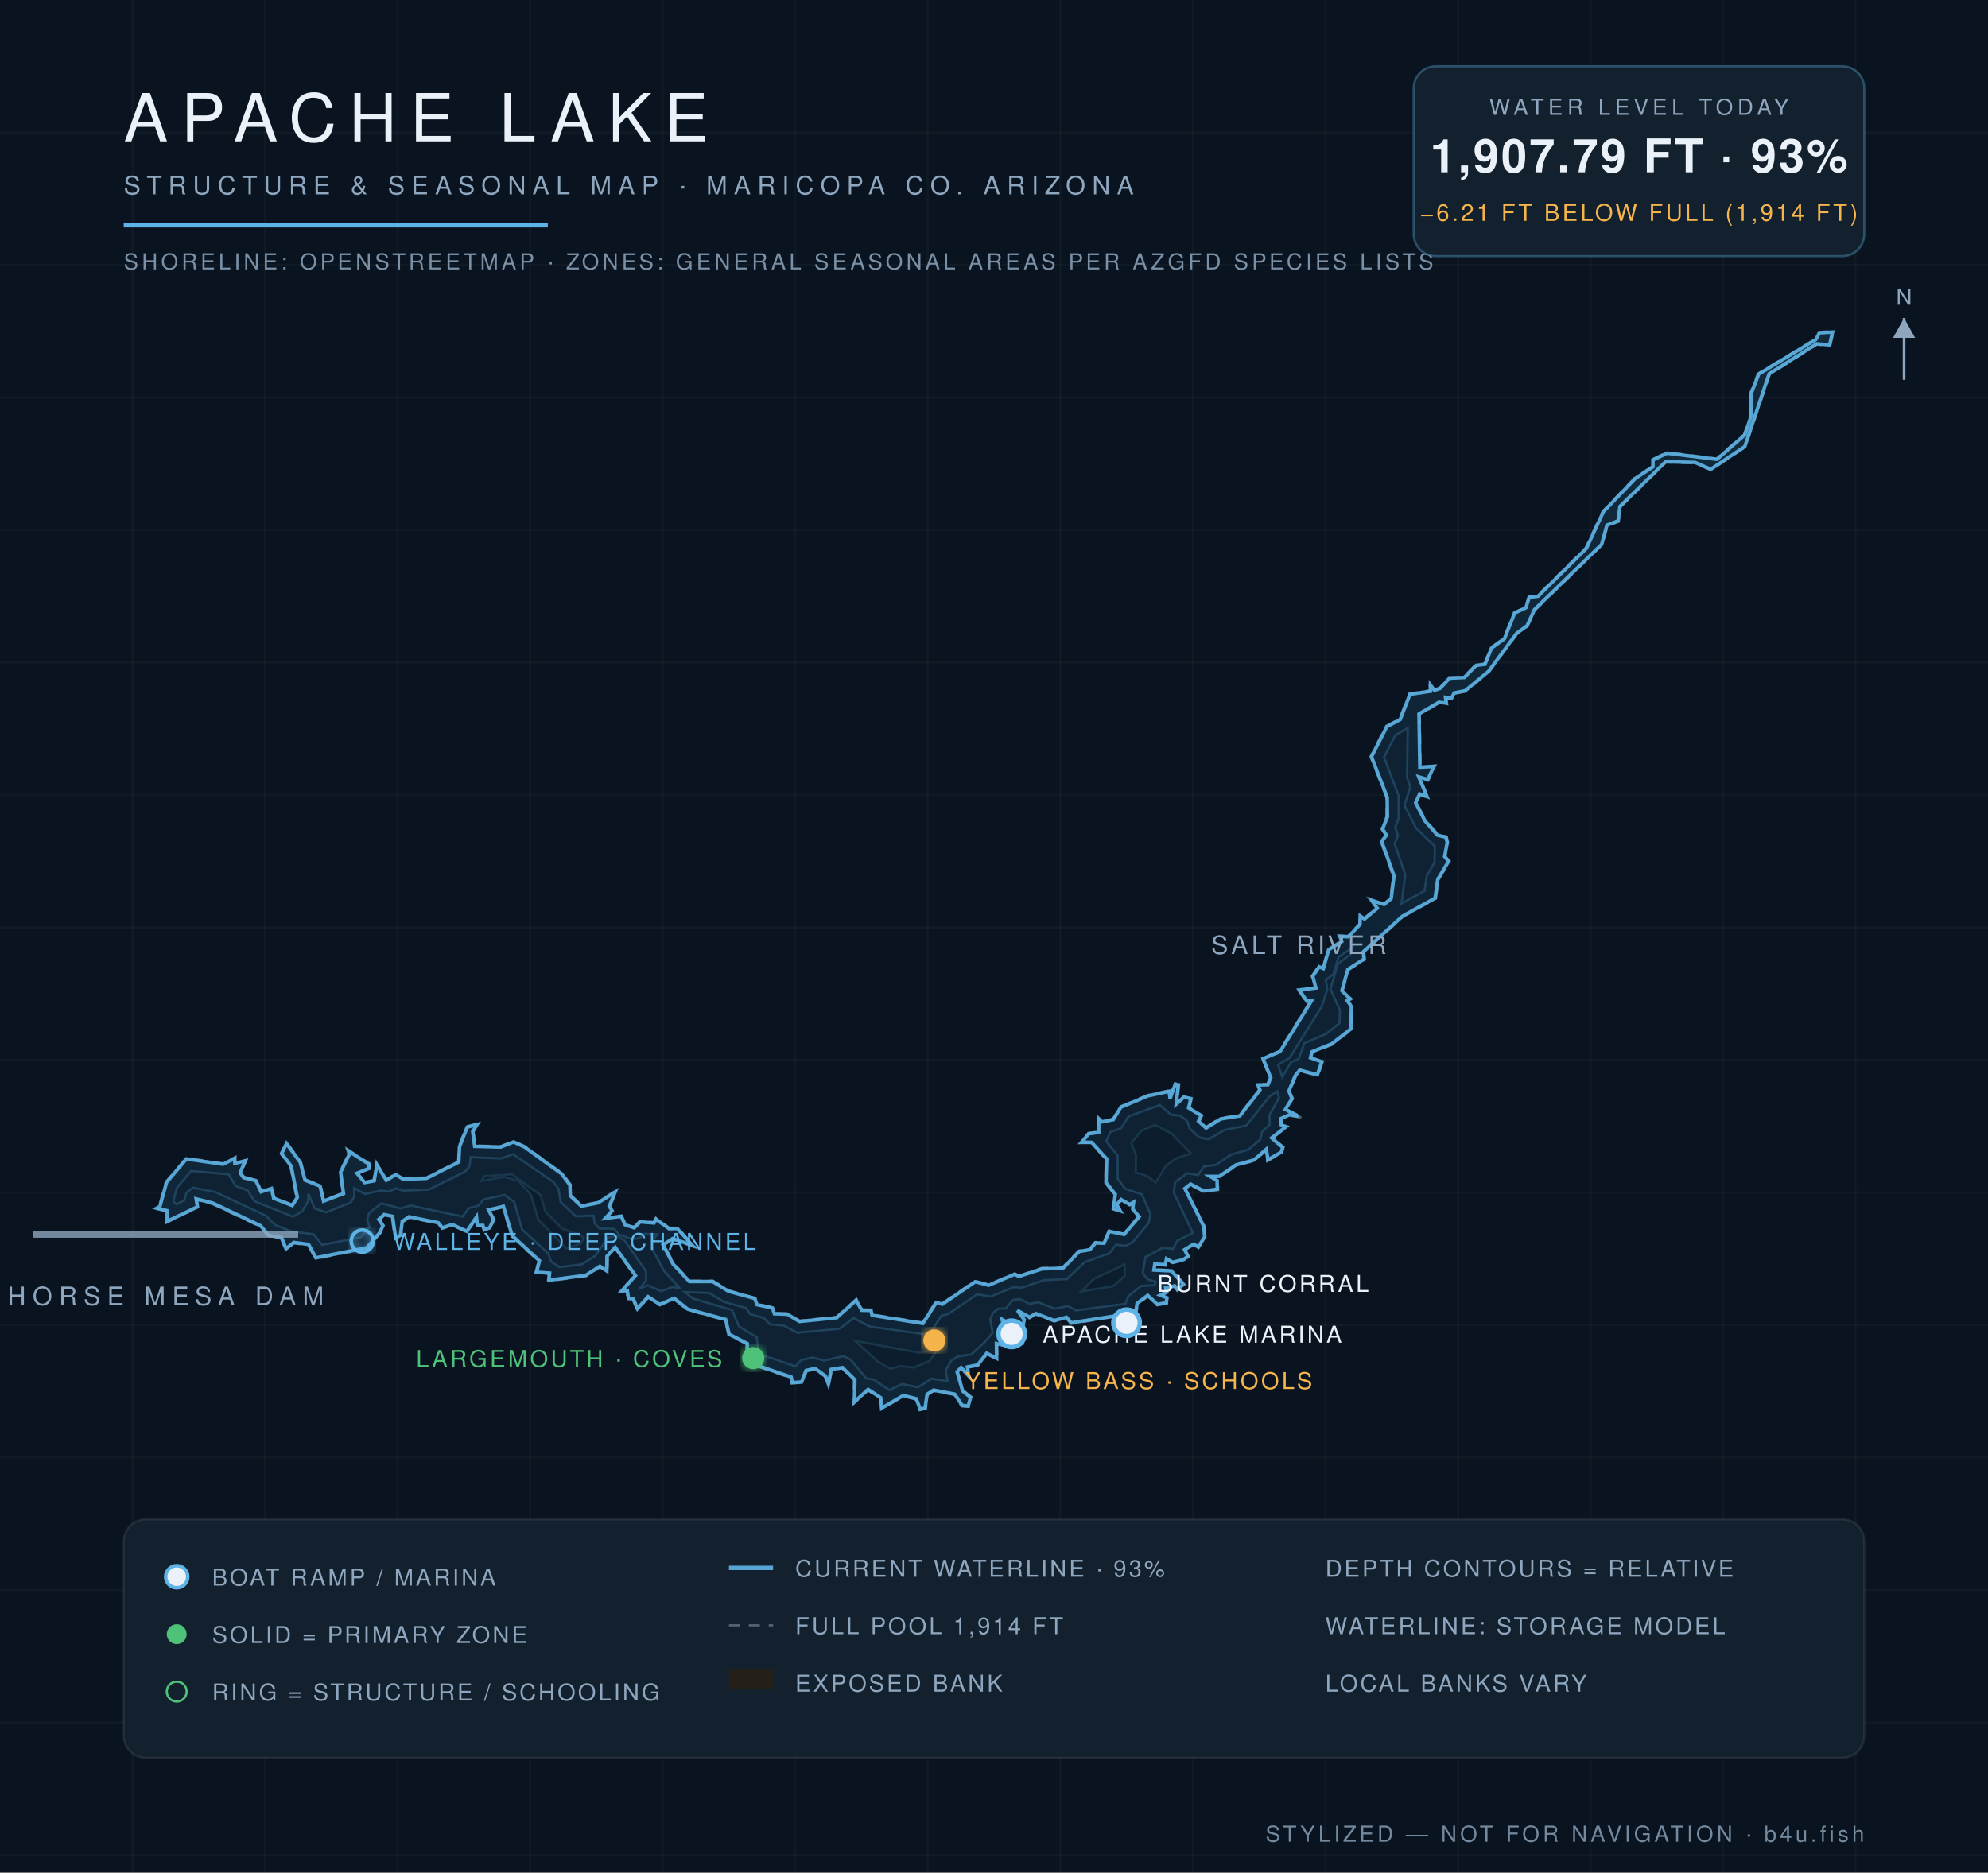
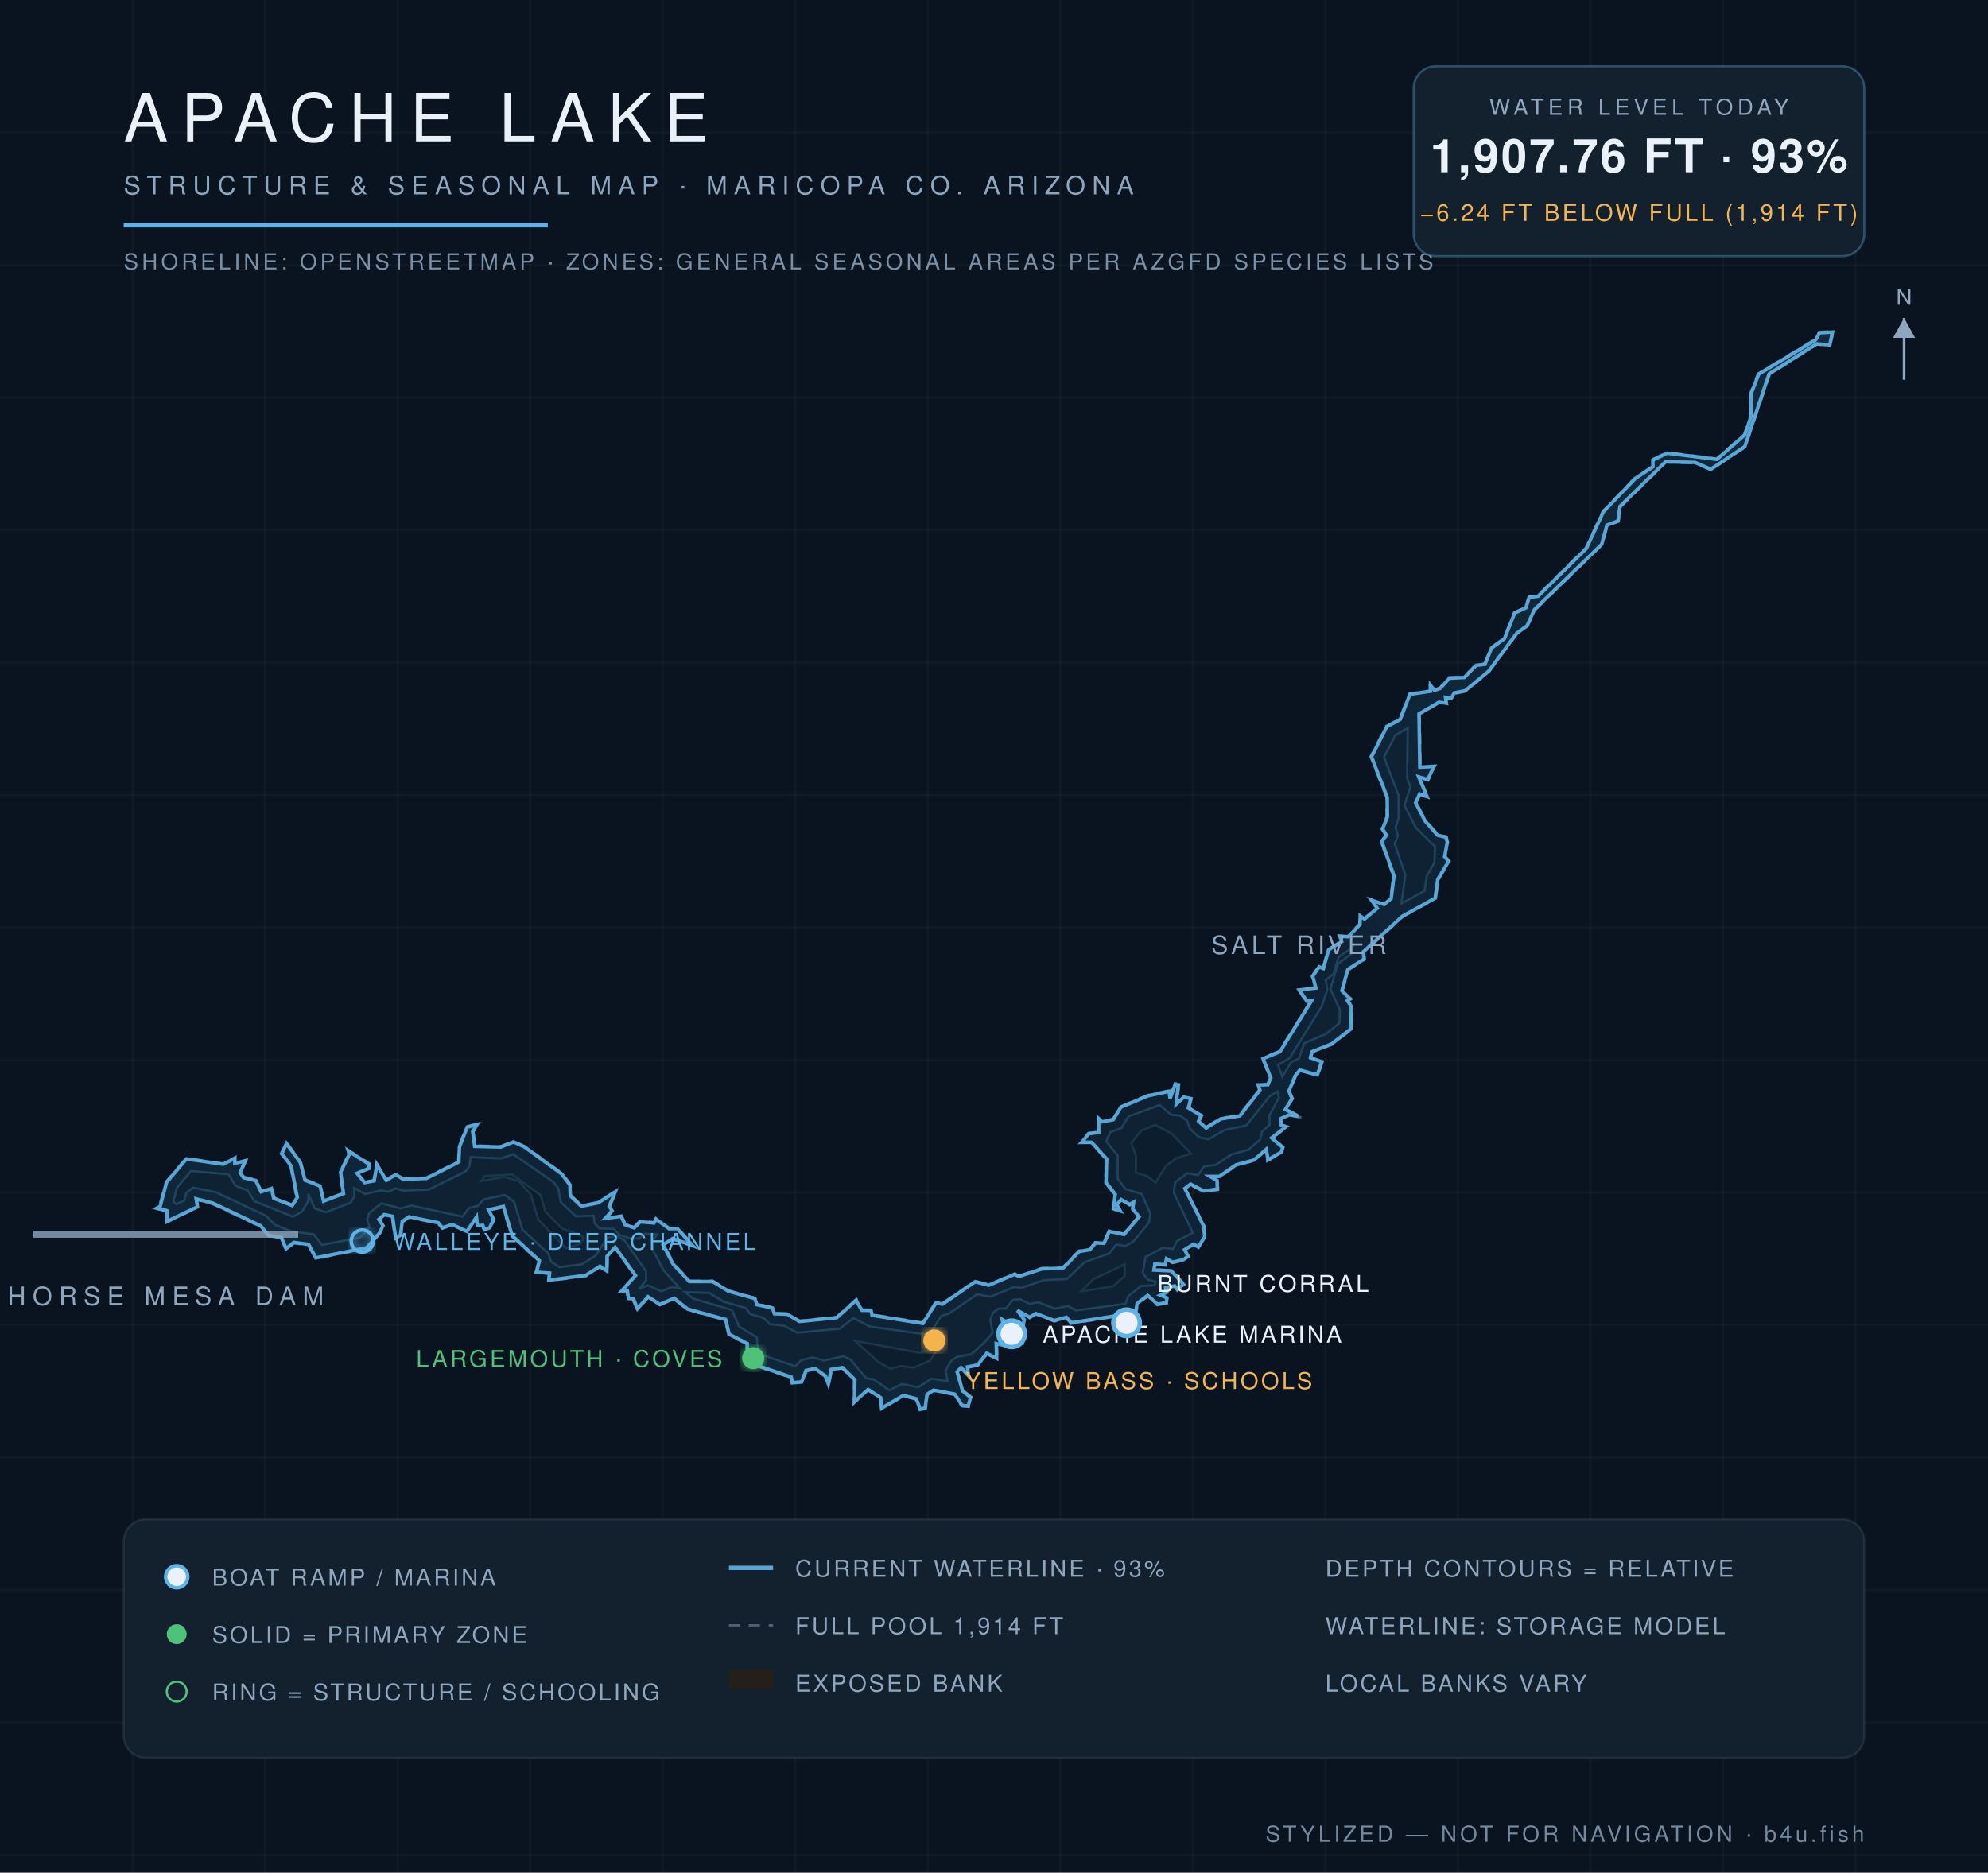
<svg xmlns="http://www.w3.org/2000/svg" viewBox="0 0 900 848" font-family="Helvetica,Arial,sans-serif">
  <defs>
    <radialGradient id="wg" cx="45%" cy="60%" r="80%">
      <stop offset="0%" stop-color="#0c1f31" />
      <stop offset="55%" stop-color="#102639" />
      <stop offset="100%" stop-color="#13293c" />
    </radialGradient>
    <filter id="glow">
      <feGaussianBlur stdDeviation="2.2" result="b" />
      <feMerge>
        <feMergeNode in="b" />
        <feMergeNode in="SourceGraphic" />
      </feMerge>
    </filter>
  </defs>
  <rect width="900" height="848" fill="#0a1420" />
  <g stroke="#ffffff" stroke-opacity="0.025">
    <line x1="60" y1="0" x2="60" y2="848" />
    <line x1="120" y1="0" x2="120" y2="848" />
    <line x1="180" y1="0" x2="180" y2="848" />
    <line x1="240" y1="0" x2="240" y2="848" />
    <line x1="300" y1="0" x2="300" y2="848" />
    <line x1="360" y1="0" x2="360" y2="848" />
    <line x1="420" y1="0" x2="420" y2="848" />
    <line x1="480" y1="0" x2="480" y2="848" />
    <line x1="540" y1="0" x2="540" y2="848" />
    <line x1="600" y1="0" x2="600" y2="848" />
    <line x1="660" y1="0" x2="660" y2="848" />
    <line x1="720" y1="0" x2="720" y2="848" />
    <line x1="780" y1="0" x2="780" y2="848" />
    <line x1="840" y1="0" x2="840" y2="848" />
    <line x1="0" y1="60" x2="900" y2="60" />
    <line x1="0" y1="120" x2="900" y2="120" />
    <line x1="0" y1="180" x2="900" y2="180" />
    <line x1="0" y1="240" x2="900" y2="240" />
    <line x1="0" y1="300" x2="900" y2="300" />
    <line x1="0" y1="360" x2="900" y2="360" />
    <line x1="0" y1="420" x2="900" y2="420" />
    <line x1="0" y1="480" x2="900" y2="480" />
    <line x1="0" y1="540" x2="900" y2="540" />
    <line x1="0" y1="600" x2="900" y2="600" />
    <line x1="0" y1="660" x2="900" y2="660" />
    <line x1="0" y1="720" x2="900" y2="720" />
    <line x1="0" y1="780" x2="900" y2="780" />
    <line x1="0" y1="840" x2="900" y2="840" />
  </g>
  <path d="M 461.3,577.8 L 471.6,574.2 L 481.0,574.0 L 488.4,566.4 L 493.3,565.6 L 495.8,562.5 L 499.6,562.7 L 502.0,557.3 L 508.8,558.7 L 515.4,550.8 L 512.4,547.6 L 513.1,544.7 L 511.4,545.8 L 507.5,543.5 L 505.8,545.6 L 507.9,548.9 L 503.8,547.5 L 504.6,540.9 L 500.4,535.6 L 500.7,525.0 L 494.0,517.5 L 489.0,517.6 L 492.7,513.1 L 497.1,512.6 L 497.1,505.9 L 499.0,507.7 L 503.9,506.7 L 507.2,501.1 L 519.7,495.9 L 529.7,493.7 L 529.5,497.2 L 531.9,490.5 L 533.8,491.0 L 532.8,499.9 L 535.9,496.4 L 539.5,497.3 L 538.4,501.6 L 544.2,505.1 L 543.0,507.6 L 546.0,510.4 L 552.4,506.4 L 561.1,505.0 L 570.1,493.4 L 569.0,491.0 L 573.7,491.0 L 575.0,488.2 L 571.4,479.2 L 579.2,476.0 L 593.5,453.0 L 591.6,453.9 L 587.6,448.0 L 595.5,447.2 L 593.9,442.0 L 597.1,437.4 L 598.8,438.4 L 601.3,429.9 L 607.1,426.2 L 606.1,423.6 L 610.2,423.9 L 615.5,418.4 L 615.5,414.0 L 617.5,415.9 L 623.3,411.1 L 620.1,407.1 L 626.6,409.3 L 629.5,406.8 L 630.7,396.7 L 625.1,380.9 L 627.4,378.2 L 625.5,375.4 L 627.7,369.9 L 627.7,361.0 L 620.5,342.6 L 627.5,328.8 L 633.6,325.6 L 638.1,314.1 L 647.5,312.7 L 647.2,309.1 L 649.5,312.3 L 651.9,311.4 L 656.0,306.7 L 662.8,306.5 L 668.1,301.0 L 672.1,300.5 L 674.9,293.3 L 680.8,289.0 L 685.5,277.4 L 690.6,275.0 L 692.1,270.2 L 696.1,269.7 L 717.9,248.1 L 725.6,231.6 L 740.2,216.3 L 748.1,211.2 L 747.9,208.1 L 754.6,204.8 L 777.1,207.7 L 789.6,196.8 L 792.4,188.2 L 792.3,178.3 L 795.9,169.2 L 821.8,153.6 L 823.5,150.4 L 830.0,150.0 L 828.5,156.6 L 822.5,156.0 L 801.2,169.5 L 790.1,202.4 L 774.5,212.8 L 767.3,209.7 L 754.2,209.3 L 733.7,229.5 L 732.8,236.2 L 727.7,238.0 L 725.4,246.6 L 695.0,276.2 L 691.5,283.6 L 686.8,287.0 L 674.1,304.2 L 663.5,313.1 L 658.5,314.1 L 657.2,316.7 L 654.6,316.1 L 655.1,318.8 L 651.5,318.3 L 642.7,323.5 L 643.1,347.3 L 649.7,346.7 L 646.5,353.4 L 642.6,351.9 L 646.6,361.3 L 642.9,359.8 L 641.2,363.5 L 645.4,371.5 L 651.0,377.9 L 654.9,378.9 L 655.5,381.5 L 654.3,387.9 L 656.2,390.0 L 651.2,398.4 L 650.0,406.9 L 635.1,415.1 L 617.5,431.2 L 617.9,434.5 L 610.5,439.2 L 607.8,448.6 L 611.8,452.4 L 610.2,453.1 L 612.1,455.7 L 611.9,466.1 L 603.1,473.0 L 594.2,476.5 L 593.5,478.7 L 598.8,480.6 L 596.7,487.1 L 588.4,484.9 L 586.7,487.3 L 583.8,494.1 L 585.3,497.5 L 582.3,502.4 L 590.1,506.2 L 583.8,505.1 L 579.9,506.9 L 580.4,509.4 L 582.9,510.1 L 576.0,515.3 L 581.0,519.4 L 580.4,521.9 L 573.7,525.7 L 573.4,520.7 L 567.9,525.6 L 559.7,527.8 L 552.1,533.0 L 547.9,533.0 L 551.4,534.4 L 551.4,538.8 L 544.8,539.6 L 539.1,536.6 L 536.6,538.4 L 545.2,555.1 L 545.7,560.1 L 542.6,565.1 L 540.5,563.8 L 536.5,566.1 L 538.2,569.0 L 536.0,570.7 L 530.8,571.9 L 528.1,570.3 L 527.8,573.1 L 523.0,572.5 L 522.6,574.9 L 530.4,575.2 L 536.3,581.6 L 533.0,584.4 L 531.7,582.6 L 527.9,583.4 L 528.5,585.3 L 525.7,586.5 L 528.7,587.5 L 528.3,590.2 L 523.9,591.0 L 519.8,586.9 L 515.1,590.4 L 514.0,597.2 L 510.1,599.4 L 508.0,595.7 L 484.9,599.4 L 482.7,596.9 L 477.3,598.4 L 468.9,595.2 L 466.1,596.9 L 460.7,593.7 L 464.1,597.5 L 461.4,607.9 L 463.5,608.5 L 459.7,608.7 L 456.4,599.5 L 453.9,597.8 L 456.3,610.0 L 451.3,608.7 L 451.6,615.6 L 446.8,613.2 L 442.7,618.4 L 438.2,619.2 L 438.9,623.8 L 435.0,619.6 L 433.6,621.4 L 436.1,629.7 L 439.8,632.6 L 438.6,637.0 L 435.4,636.8 L 432.1,631.6 L 422.6,629.8 L 420.0,631.6 L 419.1,637.9 L 416.4,638.5 L 414.6,633.6 L 409.0,632.2 L 398.9,638.1 L 398.4,633.1 L 392.9,629.5 L 386.4,635.6 L 386.7,625.0 L 381.3,619.6 L 376.6,620.3 L 375.1,627.9 L 373.5,623.3 L 369.0,620.1 L 365.2,620.9 L 363.1,626.1 L 358.4,626.4 L 358.0,623.9 L 337.7,616.9 L 338.0,608.5 L 329.8,604.5 L 328.2,597.8 L 311.1,593.1 L 305.1,588.2 L 298.7,591.0 L 293.5,587.5 L 288.5,593.3 L 286.4,588.3 L 284.2,588.3 L 283.8,584.6 L 280.7,584.9 L 287.4,577.7 L 278.4,565.1 L 275.2,569.0 L 275.0,576.2 L 271.7,573.7 L 265.3,577.9 L 248.1,580.1 L 248.6,576.8 L 242.4,576.4 L 243.9,571.1 L 231.6,559.8 L 227.8,546.6 L 221.5,548.1 L 223.8,552.2 L 221.9,556.3 L 219.1,557.2 L 218.4,555.2 L 215.8,555.3 L 215.6,551.5 L 211.5,558.0 L 204.6,554.8 L 200.2,556.4 L 198.3,554.0 L 185.2,551.3 L 182.4,553.3 L 181.6,559.5 L 178.8,561.0 L 177.4,551.0 L 174.0,550.3 L 171.8,552.3 L 173.8,554.9 L 172.2,558.4 L 166.2,565.3 L 142.9,570.0 L 139.5,563.8 L 133.0,563.0 L 129.4,566.0 L 127.3,560.8 L 121.5,559.7 L 117.8,555.4 L 96.2,545.2 L 88.9,543.2 L 89.7,546.6 L 75.3,553.6 L 75.2,548.4 L 70.0,547.2 L 72.1,546.2 L 75.1,535.3 L 84.3,524.4 L 101.0,526.9 L 106.6,524.0 L 106.3,526.5 L 111.5,525.3 L 109.0,531.2 L 110.5,533.0 L 116.0,534.3 L 118.3,539.4 L 123.2,537.8 L 124.1,542.3 L 132.2,545.5 L 134.2,542.2 L 131.5,528.1 L 127.2,522.4 L 129.6,517.1 L 136.2,526.2 L 138.3,534.2 L 145.2,536.8 L 146.5,543.6 L 155.2,540.3 L 153.9,530.7 L 157.8,522.7 L 157.1,520.4 L 167.5,527.0 L 167.4,529.3 L 161.9,531.4 L 165.2,535.2 L 169.2,534.5 L 170.4,526.6 L 174.9,534.2 L 179.2,531.5 L 182.5,533.6 L 193.0,533.3 L 207.5,526.0 L 207.7,519.3 L 211.2,510.1 L 216.7,508.7 L 214.3,512.4 L 215.1,518.8 L 226.7,519.1 L 232.5,516.7 L 237.6,519.1 L 254.5,531.3 L 258.3,536.4 L 258.5,541.3 L 263.4,545.9 L 270.6,544.4 L 279.2,538.9 L 276.2,546.3 L 277.6,548.4 L 274.1,551.4 L 281.4,550.5 L 283.2,554.4 L 287.1,555.7 L 289.6,552.9 L 296.0,553.5 L 296.9,551.6 L 303.0,556.1 L 306.7,555.9 L 314.5,564.7 L 304.5,561.2 L 300.5,563.6 L 305.0,572.2 L 312.2,580.0 L 322.7,580.0 L 329.9,584.4 L 341.9,587.8 L 342.9,590.6 L 349.9,592.0 L 350.8,594.6 L 356.5,594.8 L 362.0,598.1 L 378.7,596.4 L 387.7,588.3 L 390.4,593.0 L 394.6,593.1 L 394.9,595.3 L 417.7,598.9 L 423.7,589.4 L 426.5,590.3 L 441.4,580.1 L 447.6,581.7 L 459.4,576.7 L 461.3,577.8 Z" fill="#241f19" fill-opacity="0.9" stroke="#8ea6be" stroke-opacity="0.5" stroke-width="1.2" stroke-dasharray="5 4" />
-   <path d="M 461.2,578.0 L 471.7,574.6 L 481.2,574.3 L 488.6,566.7 L 493.4,565.9 L 496.0,562.8 L 499.8,563.0 L 502.2,557.6 L 508.9,559.0 L 515.7,551.0 L 512.8,547.5 L 513.2,544.4 L 511.4,545.4 L 507.5,543.2 L 505.5,545.6 L 507.1,548.3 L 504.1,547.3 L 504.9,540.8 L 500.7,535.5 L 501.0,524.8 L 494.2,517.3 L 489.7,517.2 L 492.9,513.4 L 497.4,512.8 L 497.4,506.7 L 498.9,508.0 L 504.0,507.0 L 507.4,501.4 L 519.8,496.2 L 529.3,494.2 L 529.7,497.5 L 532.1,490.9 L 533.4,491.3 L 532.5,500.0 L 536.0,496.8 L 539.1,497.5 L 538.1,501.7 L 543.8,505.2 L 542.6,507.7 L 546.0,510.8 L 552.6,506.7 L 561.3,505.3 L 570.4,493.6 L 569.5,491.3 L 574.0,491.2 L 575.3,488.1 L 571.8,479.4 L 579.5,476.2 L 593.8,453.1 L 591.7,453.4 L 588.2,448.3 L 595.7,447.4 L 594.3,442.1 L 597.2,437.8 L 599.1,438.6 L 601.5,430.1 L 607.4,426.4 L 606.6,424.0 L 610.4,424.2 L 615.7,418.6 L 615.8,414.8 L 617.7,416.2 L 623.5,411.3 L 621.1,407.7 L 626.6,409.6 L 629.8,406.9 L 631.1,396.6 L 625.5,381.0 L 627.7,378.2 L 625.9,375.4 L 628.1,369.9 L 628.0,361.0 L 620.9,342.7 L 627.8,329.1 L 633.9,325.8 L 638.3,314.4 L 647.6,313.0 L 647.6,310.2 L 649.4,312.6 L 652.0,311.7 L 656.2,307.1 L 662.9,306.8 L 668.3,301.3 L 672.3,300.8 L 675.2,293.5 L 681.1,289.2 L 685.7,277.6 L 690.8,275.2 L 692.3,270.5 L 696.3,270.0 L 718.2,248.3 L 725.9,231.7 L 740.4,216.6 L 748.3,211.4 L 748.3,208.3 L 754.7,205.2 L 777.3,208.0 L 789.9,196.9 L 792.8,188.3 L 792.7,178.4 L 796.2,169.4 L 822.0,153.8 L 823.7,150.7 L 829.6,150.4 L 828.3,156.2 L 822.4,155.7 L 800.9,169.3 L 789.9,202.2 L 774.5,212.5 L 767.4,209.4 L 754.0,209.1 L 733.4,229.3 L 732.5,235.9 L 727.5,237.8 L 725.1,246.5 L 694.7,276.0 L 691.3,283.4 L 686.6,286.8 L 673.9,304.0 L 663.3,312.8 L 658.3,313.8 L 657.1,316.3 L 654.4,315.8 L 654.7,318.4 L 651.4,318.0 L 642.4,323.3 L 642.8,347.4 L 649.1,347.1 L 646.4,353.0 L 642.3,351.8 L 646.0,360.7 L 642.7,359.5 L 640.9,363.5 L 645.1,371.7 L 650.8,378.2 L 654.6,379.1 L 655.2,381.5 L 654.0,387.9 L 655.8,390.0 L 650.9,398.2 L 649.7,406.7 L 634.9,414.9 L 617.2,431.0 L 617.5,434.3 L 610.2,439.0 L 607.5,448.6 L 611.2,452.3 L 609.9,453.1 L 611.8,455.8 L 611.6,465.9 L 602.9,472.7 L 593.9,476.3 L 593.3,479.0 L 598.4,480.8 L 596.4,486.7 L 588.4,484.6 L 586.4,487.1 L 583.5,494.1 L 584.9,497.5 L 581.9,502.4 L 587.8,505.5 L 583.8,504.8 L 579.7,506.6 L 580.1,509.6 L 582.2,510.2 L 575.7,515.3 L 580.7,519.6 L 580.1,521.7 L 574.0,525.2 L 573.3,520.4 L 567.7,525.3 L 559.6,527.5 L 552.0,532.7 L 547.8,532.7 L 551.0,534.6 L 551.1,538.5 L 544.9,539.3 L 539.0,536.2 L 536.4,538.2 L 544.9,555.2 L 545.4,560.1 L 542.5,564.6 L 540.4,563.4 L 536.3,565.9 L 537.8,568.9 L 535.8,570.4 L 530.9,571.6 L 528.1,570.0 L 527.5,572.7 L 522.8,572.4 L 522.4,575.1 L 530.3,575.5 L 535.8,581.6 L 533.0,583.9 L 531.8,582.3 L 527.7,583.1 L 528.1,585.1 L 525.3,586.5 L 528.3,587.7 L 528.0,589.9 L 524.0,590.7 L 519.6,586.6 L 514.8,590.2 L 513.7,597.0 L 510.2,598.9 L 508.0,595.4 L 485.0,599.0 L 482.8,596.5 L 477.3,598.0 L 468.9,594.8 L 466.1,596.5 L 460.6,593.4 L 463.7,597.6 L 461.5,608.3 L 459.9,608.4 L 456.7,599.3 L 453.7,597.5 L 455.9,609.5 L 451.1,608.4 L 451.2,615.1 L 446.7,612.8 L 442.6,618.1 L 438.0,619.0 L 438.4,622.8 L 435.1,619.3 L 433.3,621.2 L 435.8,629.9 L 439.4,632.8 L 438.3,636.7 L 435.6,636.4 L 432.2,631.3 L 422.6,629.5 L 419.7,631.4 L 418.8,637.6 L 416.6,638.1 L 414.8,633.4 L 409.0,631.9 L 399.2,637.6 L 398.7,632.9 L 393.0,629.2 L 386.8,634.8 L 387.0,624.8 L 381.4,619.3 L 376.3,620.1 L 375.0,626.7 L 373.7,623.1 L 369.0,619.7 L 364.9,620.6 L 362.9,625.8 L 358.7,626.1 L 358.2,623.6 L 338.1,616.7 L 338.3,608.4 L 330.1,604.2 L 328.5,597.5 L 311.3,592.8 L 305.2,587.9 L 298.7,590.7 L 293.4,587.2 L 288.6,592.6 L 286.7,588.1 L 284.5,588.0 L 284.0,584.4 L 281.5,584.5 L 287.7,577.6 L 278.5,564.8 L 274.8,568.9 L 274.7,575.5 L 271.6,573.4 L 265.2,577.5 L 248.5,579.7 L 248.8,576.5 L 242.9,576.1 L 244.2,570.9 L 231.9,559.6 L 227.9,546.3 L 221.2,547.9 L 223.4,552.2 L 221.7,556.0 L 219.3,556.8 L 218.6,554.9 L 216.1,555.0 L 215.7,551.1 L 211.4,557.6 L 204.7,554.5 L 200.3,556.0 L 198.4,553.7 L 185.2,551.0 L 182.1,553.1 L 181.3,559.3 L 179.1,560.5 L 177.7,550.8 L 173.9,550.0 L 171.5,552.2 L 173.4,555.0 L 171.9,558.2 L 166.1,565.0 L 143.0,569.6 L 139.7,563.5 L 133.0,562.6 L 129.5,565.5 L 127.5,560.5 L 121.6,559.4 L 118.0,555.1 L 96.3,544.8 L 88.8,542.9 L 89.4,546.5 L 75.6,553.1 L 75.5,548.2 L 71.0,547.1 L 72.4,546.3 L 75.4,535.4 L 84.4,524.8 L 101.0,527.2 L 106.2,524.6 L 106.3,526.8 L 111.0,525.7 L 108.7,531.1 L 110.3,533.3 L 115.8,534.6 L 118.2,539.7 L 122.9,538.2 L 123.9,542.6 L 132.3,545.9 L 134.6,542.2 L 131.8,528.0 L 127.5,522.4 L 129.7,517.8 L 135.9,526.3 L 138.1,534.4 L 144.9,537.1 L 146.5,543.9 L 155.5,540.5 L 154.2,530.8 L 158.1,522.8 L 157.7,521.2 L 167.1,527.2 L 167.1,529.1 L 161.6,531.3 L 165.1,535.5 L 169.4,534.7 L 170.6,527.5 L 174.9,534.5 L 179.2,531.9 L 182.5,534.0 L 193.1,533.6 L 207.7,526.2 L 208.0,519.4 L 211.5,510.4 L 216.0,509.2 L 214.0,512.4 L 214.9,519.1 L 226.7,519.4 L 232.5,517.1 L 237.5,519.4 L 254.3,531.6 L 258.0,536.6 L 258.2,541.5 L 263.2,546.2 L 270.7,544.7 L 278.5,539.8 L 275.8,546.2 L 277.1,548.3 L 274.0,551.7 L 281.2,550.8 L 283.0,554.6 L 287.1,556.0 L 289.8,553.3 L 296.1,553.8 L 297.0,552.1 L 302.9,556.4 L 306.6,556.3 L 313.4,563.9 L 304.5,560.9 L 300.2,563.7 L 304.7,572.4 L 312.1,580.3 L 322.6,580.3 L 329.8,584.7 L 341.7,588.0 L 342.7,590.8 L 349.7,592.3 L 350.6,594.9 L 356.4,595.1 L 361.9,598.4 L 378.8,596.7 L 387.6,588.8 L 390.1,593.3 L 394.3,593.4 L 394.8,595.6 L 417.8,599.3 L 423.9,589.8 L 426.6,590.6 L 441.5,580.4 L 447.6,582.0 L 459.4,577.0 L 461.2,578.0 Z" fill="url(#wg)" stroke="#5eb4e7" stroke-opacity="0.9" stroke-width="1.6" />
-   <path d="M 79.8,545.3 L 78.5,543.9 L 80.1,537.9 L 86.5,530.3 L 103.5,531.8 L 106.6,537.0 L 112.1,539.1 L 115.1,543.9 L 132.6,551.0 L 136.8,548.6 L 139.6,543.8 L 139.6,540.6 L 142.4,547.2 L 147.6,549.0 L 158.7,544.6 L 160.4,541.9 L 160.4,538.1 L 165.3,540.7 L 172.3,539.1 L 176.1,539.6 L 179.2,538.1 L 182.4,539.2 L 194.1,538.7 L 210.7,530.5 L 212.6,528.0 L 213.1,524.0 L 226.8,524.6 L 232.3,522.7 L 250.6,535.3 L 252.8,538.3 L 253.8,544.3 L 260.7,550.8 L 268.7,550.5 L 269.2,554.0 L 271.4,556.3 L 278.0,556.5 L 280.3,559.1 L 285.7,561.0 L 289.3,560.8 L 291.9,558.7 L 297.5,559.0 L 295.2,562.1 L 295.5,565.9 L 300.5,575.4 L 307.8,583.4 L 304.2,582.8 L 299.3,584.7 L 293.3,582.0 L 289.4,583.6 L 292.5,579.9 L 292.5,575.7 L 282.7,561.6 L 279.1,559.6 L 275.0,560.6 L 269.6,568.6 L 263.4,572.5 L 253.3,573.8 L 249.5,571.3 L 248.2,567.6 L 236.4,556.8 L 232.8,544.3 L 228.5,541.1 L 219.0,543.1 L 216.4,546.0 L 212.2,547.1 L 209.4,550.9 L 186.1,545.9 L 181.4,547.2 L 172.7,544.9 L 167.1,549.3 L 166.2,552.4 L 167.3,555.6 L 163.3,560.3 L 145.8,563.7 L 142.0,558.9 L 131.8,557.6 L 124.4,554.6 L 120.4,550.5 L 97.6,539.8 L 87.4,537.8 L 84.4,540.0 L 83.4,543.6 L 79.8,545.3 Z" fill="#0e2233" stroke="#5eb4e7" stroke-opacity="0.22" stroke-width="1" />
-   <path d="M 310.1,585.1 L 321.1,585.5 L 327.7,589.5 L 337.6,592.3 L 339.7,595.1 L 345.7,596.8 L 348.6,599.7 L 354.9,600.3 L 360.9,603.5 L 380.1,601.7 L 386.4,596.9 L 393.8,600.7 L 419.3,604.3 L 421.9,602.5 L 426.2,595.8 L 429.3,595.0 L 442.4,586.1 L 448.5,587.1 L 459.1,582.8 L 462.4,583.2 L 472.6,579.7 L 483.0,579.2 L 491.1,571.5 L 502.2,567.6 L 505.3,563.6 L 509.5,564.2 L 512.8,562.5 L 520.1,553.7 L 520.8,549.6 L 516.9,540.8 L 509.5,538.4 L 506.0,533.8 L 506.0,523.3 L 500.8,516.8 L 502.7,512.6 L 507.5,510.9 L 511.0,505.5 L 525.0,500.4 L 530.2,504.8 L 534.2,505.2 L 537.4,507.5 L 538.6,511.0 L 542.8,515.0 L 547.1,515.9 L 554.4,511.7 L 564.2,509.7 L 574.7,496.5 L 578.3,494.2 L 579.0,497.1 L 574.7,505.0 L 574.8,509.3 L 571.4,512.4 L 570.5,516.0 L 565.2,520.6 L 557.4,522.8 L 550.4,527.5 L 545.1,528.2 L 542.4,532.1 L 537.5,531.3 L 532.0,535.3 L 531.4,540.1 L 540.0,558.3 L 533.0,561.8 L 531.0,565.6 L 526.5,565.0 L 518.6,569.2 L 517.3,576.4 L 519.5,579.4 L 523.2,580.4 L 522.6,582.0 L 516.6,582.3 L 510.8,586.9 L 509.5,590.4 L 487.1,593.4 L 483.5,591.4 L 477.5,592.6 L 470.1,589.7 L 466.0,590.4 L 461.8,588.3 L 458.6,588.6 L 455.3,592.5 L 451.9,592.6 L 449.4,594.6 L 448.3,597.6 L 449.4,603.5 L 445.8,607.7 L 439.7,613.3 L 433.5,614.3 L 430.7,616.1 L 428.1,620.6 L 429.0,625.4 L 421.7,624.3 L 415.6,628.2 L 408.4,626.7 L 402.6,629.5 L 395.6,624.7 L 392.1,624.1 L 385.1,615.7 L 381.9,614.1 L 373.0,616.1 L 367.9,614.7 L 362.7,615.9 L 360.1,618.7 L 343.4,613.0 L 342.6,605.5 L 334.6,600.7 L 331.4,593.2 L 313.7,588.0 L 310.1,585.1 Z" fill="#0e2233" stroke="#5eb4e7" stroke-opacity="0.22" stroke-width="1" />
-   <path d="M 580.5,487.7 L 578.6,482.2 L 583.8,479.1 L 598.4,455.7 L 600.9,448.1 L 600.2,443.8 L 603.6,441.2 L 606.0,433.4 L 612.4,429.0 L 612.0,431.7 L 605.7,436.4 L 602.3,447.9 L 606.6,457.4 L 606.4,463.3 L 600.3,468.2 L 590.5,472.4 L 588.0,479.4 L 584.5,481.0 L 580.5,487.7 Z" fill="#0e2233" stroke="#5eb4e7" stroke-opacity="0.22" stroke-width="1" />
-   <path d="M 634.5,409.1 L 636.2,396.1 L 631.4,382.0 L 632.9,378.4 L 631.7,374.7 L 633.2,370.6 L 633.2,360.3 L 626.6,342.9 L 631.7,332.9 L 637.3,329.7 L 637.0,352.3 L 638.5,356.4 L 635.8,364.7 L 641.0,374.9 L 649.6,383.3 L 649.4,390.5 L 645.9,396.7 L 644.9,403.4 L 634.5,409.1 Z" fill="#0e2233" stroke="#5eb4e7" stroke-opacity="0.22" stroke-width="1" />
-   <path d="M 217.9,534.8 L 219.5,532.6 L 231.8,531.8 L 244.7,541.2 L 246.9,548.7 L 254.5,556.4 L 263.2,559.6 L 264.2,560.8 L 262.8,563.2 L 256.3,565.2 L 243.7,552.3 L 240.3,540.9 L 234.8,534.8 L 228.2,532.9 L 217.9,534.8 Z" fill="#0c1e2e" stroke="#5eb4e7" stroke-opacity="0.15" stroke-width="1" />
+   <path d="M 461.2,578.0 L 471.7,574.6 L 481.2,574.3 L 488.6,566.7 L 493.4,565.9 L 496.0,562.8 L 499.8,563.0 L 502.2,557.6 L 508.9,559.0 L 515.7,551.0 L 512.8,547.5 L 513.2,544.4 L 511.4,545.4 L 507.5,543.2 L 505.5,545.6 L 507.1,548.3 L 504.1,547.3 L 504.9,540.8 L 500.7,535.5 L 501.0,524.8 L 494.2,517.3 L 489.8,517.2 L 492.9,513.4 L 497.4,512.8 L 497.4,506.7 L 498.9,508.0 L 504.0,507.0 L 507.4,501.4 L 519.8,496.2 L 529.3,494.2 L 529.7,497.5 L 532.1,490.9 L 533.4,491.3 L 532.5,500.0 L 536.0,496.8 L 539.1,497.5 L 538.0,501.7 L 543.8,505.2 L 542.6,507.7 L 546.0,510.8 L 552.6,506.7 L 561.3,505.3 L 570.4,493.6 L 569.6,491.3 L 574.0,491.2 L 575.3,488.1 L 571.8,479.4 L 579.5,476.2 L 593.8,453.1 L 591.7,453.4 L 588.2,448.3 L 595.7,447.4 L 594.3,442.1 L 597.2,437.8 L 599.1,438.6 L 601.5,430.1 L 607.4,426.4 L 606.6,424.0 L 610.4,424.2 L 615.7,418.6 L 615.8,414.8 L 617.7,416.2 L 623.5,411.3 L 621.1,407.7 L 626.6,409.6 L 629.8,406.9 L 631.1,396.6 L 625.5,381.0 L 627.7,378.2 L 625.9,375.4 L 628.1,369.9 L 628.0,361.0 L 620.9,342.7 L 627.8,329.1 L 633.9,325.8 L 638.3,314.4 L 647.6,313.0 L 647.6,310.3 L 649.4,312.6 L 652.0,311.7 L 656.2,307.1 L 662.9,306.8 L 668.3,301.3 L 672.3,300.8 L 675.2,293.5 L 681.1,289.2 L 685.7,277.6 L 690.8,275.2 L 692.3,270.5 L 696.3,270.0 L 718.2,248.3 L 725.9,231.7 L 740.4,216.6 L 748.3,211.4 L 748.3,208.3 L 754.7,205.2 L 777.3,208.0 L 789.9,196.9 L 792.8,188.3 L 792.7,178.4 L 796.2,169.4 L 822.0,153.9 L 823.7,150.7 L 829.6,150.4 L 828.3,156.2 L 822.4,155.7 L 800.9,169.3 L 789.9,202.2 L 774.5,212.5 L 767.4,209.4 L 754.0,209.1 L 733.4,229.3 L 732.5,235.9 L 727.5,237.8 L 725.1,246.5 L 694.7,276.0 L 691.3,283.4 L 686.6,286.8 L 673.9,304.0 L 663.3,312.8 L 658.3,313.8 L 657.0,316.3 L 654.4,315.8 L 654.7,318.4 L 651.4,318.0 L 642.4,323.3 L 642.8,347.4 L 649.1,347.1 L 646.4,353.0 L 642.3,351.8 L 646.0,360.7 L 642.7,359.5 L 640.9,363.5 L 645.1,371.7 L 650.8,378.2 L 654.6,379.1 L 655.2,381.5 L 654.0,387.9 L 655.8,390.0 L 650.9,398.2 L 649.7,406.7 L 634.9,414.9 L 617.2,431.0 L 617.5,434.3 L 610.2,439.0 L 607.5,448.6 L 611.2,452.3 L 609.9,453.1 L 611.8,455.8 L 611.6,465.9 L 602.9,472.7 L 593.9,476.3 L 593.3,479.0 L 598.4,480.8 L 596.4,486.7 L 588.4,484.6 L 586.4,487.1 L 583.5,494.1 L 584.9,497.5 L 581.9,502.4 L 587.8,505.5 L 583.8,504.8 L 579.7,506.6 L 580.1,509.6 L 582.2,510.2 L 575.7,515.3 L 580.7,519.6 L 580.1,521.7 L 574.0,525.2 L 573.3,520.4 L 567.7,525.3 L 559.6,527.5 L 552.0,532.7 L 547.8,532.7 L 551.0,534.6 L 551.1,538.5 L 544.9,539.3 L 539.0,536.2 L 536.4,538.2 L 544.9,555.2 L 545.4,560.1 L 542.5,564.6 L 540.4,563.4 L 536.3,565.9 L 537.8,568.9 L 535.8,570.4 L 530.9,571.6 L 528.1,570.0 L 527.5,572.7 L 522.8,572.4 L 522.4,575.1 L 530.3,575.5 L 535.8,581.6 L 533.0,583.9 L 531.8,582.3 L 527.7,583.1 L 528.1,585.1 L 525.3,586.5 L 528.3,587.7 L 528.0,589.9 L 524.0,590.6 L 519.6,586.6 L 514.8,590.2 L 513.7,597.0 L 510.2,598.9 L 508.0,595.4 L 485.0,599.0 L 482.8,596.5 L 477.3,598.0 L 468.9,594.8 L 466.1,596.5 L 460.6,593.4 L 463.7,597.6 L 461.5,608.3 L 459.9,608.4 L 456.7,599.3 L 453.7,597.5 L 455.9,609.5 L 451.0,608.4 L 451.2,615.1 L 446.7,612.8 L 442.6,618.1 L 438.0,619.0 L 438.4,622.8 L 435.1,619.3 L 433.3,621.2 L 435.8,629.9 L 439.4,632.8 L 438.3,636.7 L 435.6,636.4 L 432.2,631.3 L 422.6,629.5 L 419.7,631.4 L 418.8,637.6 L 416.6,638.1 L 414.8,633.4 L 409.0,631.9 L 399.2,637.6 L 398.7,632.9 L 393.0,629.2 L 386.8,634.8 L 387.0,624.8 L 381.4,619.3 L 376.3,620.1 L 375.0,626.7 L 373.7,623.1 L 369.0,619.7 L 364.9,620.6 L 362.9,625.8 L 358.7,626.1 L 358.2,623.6 L 338.1,616.7 L 338.3,608.4 L 330.1,604.2 L 328.5,597.5 L 311.3,592.8 L 305.2,587.9 L 298.7,590.7 L 293.4,587.2 L 288.6,592.6 L 286.7,588.1 L 284.5,588.0 L 284.0,584.4 L 281.5,584.5 L 287.7,577.6 L 278.5,564.8 L 274.8,568.9 L 274.7,575.5 L 271.6,573.4 L 265.2,577.5 L 248.5,579.7 L 248.8,576.5 L 242.9,576.1 L 244.2,570.9 L 231.9,559.6 L 227.9,546.3 L 221.2,547.9 L 223.4,552.2 L 221.7,556.0 L 219.3,556.8 L 218.6,554.9 L 216.1,555.0 L 215.7,551.1 L 211.4,557.6 L 204.7,554.5 L 200.3,556.0 L 198.4,553.7 L 185.2,551.0 L 182.1,553.1 L 181.3,559.3 L 179.1,560.5 L 177.7,550.8 L 173.9,550.0 L 171.5,552.2 L 173.4,555.0 L 171.9,558.2 L 166.1,565.0 L 143.0,569.6 L 139.7,563.5 L 133.0,562.6 L 129.5,565.5 L 127.5,560.5 L 121.6,559.4 L 118.0,555.1 L 96.3,544.8 L 88.8,542.9 L 89.4,546.5 L 75.6,553.1 L 75.5,548.2 L 71.0,547.1 L 72.5,546.3 L 75.4,535.4 L 84.4,524.8 L 101.0,527.2 L 106.2,524.6 L 106.3,526.8 L 111.0,525.7 L 108.7,531.1 L 110.3,533.3 L 115.8,534.6 L 118.2,539.7 L 122.9,538.2 L 123.9,542.6 L 132.3,545.9 L 134.6,542.2 L 131.8,528.0 L 127.6,522.4 L 129.7,517.8 L 135.9,526.3 L 138.1,534.4 L 144.9,537.1 L 146.5,543.9 L 155.5,540.5 L 154.2,530.8 L 158.1,522.8 L 157.7,521.2 L 167.1,527.2 L 167.1,529.1 L 161.6,531.3 L 165.1,535.5 L 169.4,534.7 L 170.6,527.5 L 174.9,534.5 L 179.2,531.9 L 182.5,534.0 L 193.1,533.6 L 207.7,526.2 L 208.0,519.4 L 211.5,510.4 L 216.0,509.2 L 214.0,512.4 L 214.9,519.1 L 226.7,519.4 L 232.5,517.1 L 237.5,519.4 L 254.3,531.6 L 258.0,536.6 L 258.2,541.5 L 263.2,546.2 L 270.7,544.7 L 278.5,539.8 L 275.8,546.2 L 277.1,548.3 L 274.0,551.7 L 281.2,550.8 L 283.0,554.6 L 287.1,556.0 L 289.8,553.3 L 296.1,553.8 L 297.0,552.1 L 302.9,556.4 L 306.6,556.3 L 313.4,563.9 L 304.5,560.9 L 300.2,563.7 L 304.7,572.4 L 312.1,580.3 L 322.6,580.3 L 329.8,584.7 L 341.7,588.0 L 342.7,590.8 L 349.7,592.3 L 350.6,594.9 L 356.4,595.1 L 361.9,598.4 L 378.8,596.7 L 387.6,588.8 L 390.1,593.3 L 394.3,593.4 L 394.8,595.6 L 417.8,599.3 L 423.9,589.8 L 426.6,590.6 L 441.5,580.4 L 447.6,582.0 L 459.4,577.0 L 461.2,578.0 Z" fill="url(#wg)" stroke="#5eb4e7" stroke-opacity="0.9" stroke-width="1.6" />
+   <path d="M 79.8,545.3 L 78.5,543.9 L 80.1,537.9 L 86.5,530.3 L 103.5,531.8 L 106.6,537.0 L 112.1,539.1 L 115.1,543.9 L 132.6,551.0 L 136.8,548.6 L 139.6,543.8 L 139.6,540.6 L 142.4,547.2 L 147.6,549.0 L 158.7,544.6 L 160.4,541.9 L 160.4,538.1 L 165.3,540.7 L 172.3,539.1 L 176.1,539.6 L 179.2,538.1 L 182.4,539.2 L 194.1,538.7 L 210.7,530.5 L 212.6,528.0 L 213.1,524.0 L 226.8,524.6 L 232.3,522.7 L 250.6,535.3 L 252.8,538.3 L 253.8,544.3 L 260.7,550.8 L 268.7,550.5 L 269.2,554.0 L 271.4,556.3 L 278.0,556.5 L 280.3,559.1 L 285.7,561.0 L 289.3,560.8 L 291.9,558.7 L 297.5,559.0 L 295.2,562.1 L 295.5,565.9 L 300.5,575.4 L 307.8,583.4 L 304.2,582.8 L 299.3,584.7 L 293.3,582.0 L 289.4,583.6 L 292.5,579.9 L 292.5,575.7 L 282.7,561.6 L 279.1,559.6 L 275.0,560.6 L 269.6,568.6 L 263.4,572.5 L 253.3,573.8 L 249.5,571.3 L 248.2,567.6 L 236.5,556.8 L 232.8,544.3 L 228.5,541.1 L 219.0,543.1 L 216.4,546.0 L 212.2,547.1 L 209.4,550.9 L 186.1,545.9 L 181.4,547.2 L 172.7,544.9 L 167.1,549.3 L 166.2,552.4 L 167.3,555.6 L 163.3,560.3 L 145.8,563.7 L 142.0,558.9 L 131.8,557.6 L 124.4,554.6 L 120.4,550.5 L 97.6,539.8 L 87.4,537.8 L 84.4,540.0 L 83.4,543.6 L 79.8,545.3 Z" fill="#0e2233" stroke="#5eb4e7" stroke-opacity="0.22" stroke-width="1" />
+   <path d="M 310.1,585.1 L 321.1,585.5 L 327.7,589.5 L 337.6,592.3 L 339.7,595.1 L 345.7,596.8 L 348.6,599.7 L 354.9,600.3 L 360.9,603.5 L 380.1,601.7 L 386.4,596.9 L 393.8,600.7 L 419.3,604.3 L 421.9,602.5 L 426.2,595.8 L 429.3,595.0 L 442.4,586.1 L 448.5,587.2 L 459.1,582.8 L 462.4,583.2 L 472.6,579.7 L 483.0,579.2 L 491.1,571.5 L 502.2,567.6 L 505.3,563.6 L 509.5,564.2 L 512.8,562.5 L 520.1,553.7 L 520.8,549.6 L 516.9,540.7 L 509.5,538.4 L 506.0,533.8 L 506.0,523.3 L 500.8,516.8 L 502.7,512.6 L 507.5,510.9 L 511.0,505.5 L 525.0,500.4 L 530.2,504.8 L 534.2,505.2 L 537.4,507.5 L 538.6,511.0 L 542.8,515.0 L 547.1,515.9 L 554.4,511.7 L 564.2,509.7 L 574.7,496.5 L 578.3,494.2 L 579.0,497.1 L 574.7,505.0 L 574.8,509.3 L 571.4,512.4 L 570.5,516.0 L 565.2,520.6 L 557.4,522.8 L 550.4,527.5 L 545.1,528.2 L 542.4,532.1 L 537.5,531.3 L 532.0,535.3 L 531.4,540.1 L 540.0,558.3 L 533.0,561.8 L 531.0,565.6 L 526.5,565.0 L 518.6,569.2 L 517.3,576.4 L 519.5,579.4 L 523.2,580.4 L 522.6,582.0 L 516.6,582.3 L 510.8,586.9 L 509.5,590.4 L 487.1,593.4 L 483.5,591.4 L 477.5,592.6 L 470.1,589.7 L 466.0,590.4 L 461.8,588.3 L 458.6,588.6 L 455.3,592.5 L 451.9,592.6 L 449.4,594.6 L 448.3,597.6 L 449.4,603.5 L 445.8,607.7 L 439.7,613.3 L 433.5,614.3 L 430.7,616.1 L 428.1,620.6 L 429.0,625.4 L 421.7,624.3 L 415.6,628.2 L 408.4,626.7 L 402.6,629.5 L 395.6,624.7 L 392.1,624.1 L 385.1,615.7 L 381.9,614.1 L 373.0,616.1 L 367.9,614.7 L 362.7,615.9 L 360.1,618.7 L 343.4,613.0 L 342.6,605.5 L 334.6,600.7 L 331.4,593.2 L 313.7,588.0 L 310.1,585.1 Z" fill="#0e2233" stroke="#5eb4e7" stroke-opacity="0.22" stroke-width="1" />
+   <path d="M 580.5,487.7 L 578.6,482.2 L 583.8,479.2 L 598.4,455.7 L 600.9,448.1 L 600.2,443.8 L 603.6,441.2 L 606.0,433.4 L 612.4,429.0 L 612.0,431.7 L 605.7,436.4 L 602.3,447.9 L 606.6,457.4 L 606.4,463.3 L 600.3,468.2 L 590.5,472.4 L 588.0,479.4 L 584.5,481.0 L 580.5,487.7 Z" fill="#0e2233" stroke="#5eb4e7" stroke-opacity="0.22" stroke-width="1" />
+   <path d="M 634.5,409.1 L 636.2,396.1 L 631.4,382.0 L 632.9,378.4 L 631.8,374.7 L 633.2,370.6 L 633.2,360.3 L 626.6,342.9 L 631.7,332.9 L 637.3,329.7 L 637.0,352.3 L 638.5,356.4 L 635.8,364.7 L 641.0,374.9 L 649.6,383.3 L 649.4,390.5 L 645.9,396.7 L 644.9,403.4 L 634.5,409.1 Z" fill="#0e2233" stroke="#5eb4e7" stroke-opacity="0.22" stroke-width="1" />
+   <path d="M 217.9,534.8 L 219.5,532.6 L 231.8,531.8 L 244.7,541.2 L 246.9,548.7 L 254.5,556.4 L 263.2,559.6 L 264.2,560.8 L 262.7,563.2 L 256.3,565.2 L 243.7,552.3 L 240.3,540.9 L 234.8,534.8 L 228.2,532.9 L 217.9,534.8 Z" fill="#0c1e2e" stroke="#5eb4e7" stroke-opacity="0.15" stroke-width="1" />
  <path d="M 403.1,619.8 L 397.6,616.7 L 387.1,607.2 L 416.2,612.6 L 424.5,610.9 L 420.9,616.2 L 413.7,619.3 L 407.7,618.6 L 403.1,619.8 Z" fill="#0c1e2e" stroke="#5eb4e7" stroke-opacity="0.15" stroke-width="1" />
  <path d="M 489.5,584.8 L 495.1,579.2 L 509.1,572.6 L 509.2,577.7 L 504.0,582.4 L 489.5,584.8 Z" fill="#0c1e2e" stroke="#5eb4e7" stroke-opacity="0.15" stroke-width="1" />
  <path d="M 523.2,535.5 L 519.3,532.5 L 514.2,531.0 L 514.3,523.4 L 512.2,517.6 L 516.7,512.0 L 523.0,509.4 L 530.5,513.4 L 539.2,522.4 L 532.7,524.4 L 527.9,527.8 L 523.2,535.5 Z" fill="#0c1e2e" stroke="#5eb4e7" stroke-opacity="0.15" stroke-width="1" />
  <text x="588" y="432" fill="#8ea6be" font-size="11.5" letter-spacing="1.6" text-anchor="middle">SALT RIVER</text>
  <line x1="15" y1="559" x2="135" y2="559" stroke="#8ea6be" stroke-width="3" stroke-opacity="0.8" />
  <text x="75" y="591" fill="#8ea6be" font-size="11.5" letter-spacing="3" text-anchor="middle">HORSE MESA DAM</text>
  <circle cx="458" cy="604" r="6" fill="#eaf1f8" stroke="#5eb4e7" stroke-width="2" />
  <text x="472" y="608" fill="#eaf1f8" font-size="10.5" letter-spacing="1.2" text-anchor="start">APACHE LAKE MARINA</text>
  <circle cx="510" cy="599" r="6" fill="#eaf1f8" stroke="#5eb4e7" stroke-width="2" />
  <text x="524" y="585" fill="#eaf1f8" font-size="10.5" letter-spacing="1.2" text-anchor="start">BURNT CORRAL</text>
  <circle cx="341" cy="615" r="5" fill="#4fc27a" filter="url(#glow)" />
  <text x="327" y="619" fill="#4fc27a" font-size="10.5" letter-spacing="1.2" text-anchor="end">LARGEMOUTH · COVES</text>
  <circle cx="164" cy="562" r="5" fill="none" stroke="#5eb4e7" stroke-width="1.6" filter="url(#glow)" />
  <text x="178" y="566" fill="#5eb4e7" font-size="10.5" letter-spacing="1.2" text-anchor="start">WALLEYE · DEEP CHANNEL</text>
  <circle cx="423" cy="607" r="5" fill="#f5b44c" filter="url(#glow)" />
  <text x="437" y="629" fill="#f5b44c" font-size="10.5" letter-spacing="1.2" text-anchor="start">YELLOW BASS · SCHOOLS</text>
  <text x="56" y="64" fill="#eaf1f8" font-size="30" letter-spacing="6" font-weight="300">APACHE LAKE</text>
  <text x="56" y="88" fill="#8ea6be" font-size="11.5" letter-spacing="3">STRUCTURE &amp; SEASONAL MAP · MARICOPA CO. ARIZONA</text>
  <line x1="56" y1="102" x2="248" y2="102" stroke="#5eb4e7" stroke-width="2" />
  <text x="56" y="122" fill="#8ea6be" font-size="10" letter-spacing="1.5" opacity="0.85">SHORELINE: OPENSTREETMAP · ZONES: GENERAL SEASONAL AREAS PER AZGFD SPECIES LISTS</text>
  <g>
    <rect x="640" y="30" width="204" height="86" rx="10" fill="#13202e" stroke="#5eb4e7" stroke-opacity="0.35" />
    <text x="742" y="52" fill="#8ea6be" font-size="10" letter-spacing="2" text-anchor="middle">WATER LEVEL TODAY</text>
-     <text x="742" y="78" fill="#eaf1f8" font-size="21" letter-spacing="1" text-anchor="middle" font-weight="600">1,907.79 FT · 93%</text>
-     <text x="742" y="100" fill="#f5b44c" font-size="10.5" letter-spacing="1.2" text-anchor="middle">−6.21 FT BELOW FULL (1,914 FT)</text>
+     <text x="742" y="78" fill="#eaf1f8" font-size="21" letter-spacing="1" text-anchor="middle" font-weight="600">1,907.76 FT · 93%</text>
+     <text x="742" y="100" fill="#f5b44c" font-size="10.5" letter-spacing="1.2" text-anchor="middle">−6.24 FT BELOW FULL (1,914 FT)</text>
  </g>
  <g font-size="10.5" letter-spacing="1.1">
    <rect x="56" y="688" width="788" height="108" rx="10" fill="#13202e" stroke="#ffffff" stroke-opacity="0.08" />
    <circle cx="80" cy="714" r="5" fill="#eaf1f8" stroke="#5eb4e7" stroke-width="1.6" />
    <text x="96" y="718" fill="#8ea6be">BOAT RAMP / MARINA</text>
    <circle cx="80" cy="740" r="4.5" fill="#4fc27a" />
    <text x="96" y="744" fill="#8ea6be">SOLID = PRIMARY ZONE</text>
    <circle cx="80" cy="766" r="4.5" fill="none" stroke="#4fc27a" />
    <text x="96" y="770" fill="#8ea6be">RING = STRUCTURE / SCHOOLING</text>
    <line x1="330" y1="710" x2="350" y2="710" stroke="#5eb4e7" stroke-opacity="0.9" stroke-width="2" />
    <text x="360" y="714" fill="#8ea6be">CURRENT WATERLINE · 93%</text>
    <line x1="330" y1="736" x2="350" y2="736" stroke="#8ea6be" stroke-opacity="0.5" stroke-dasharray="5 4" />
    <text x="360" y="740" fill="#8ea6be">FULL POOL 1,914 FT</text>
    <rect x="330" y="756" width="20" height="9" fill="#241f19" />
    <text x="360" y="766" fill="#8ea6be">EXPOSED BANK</text>
    <text x="600" y="714" fill="#8ea6be">DEPTH CONTOURS = RELATIVE</text>
    <text x="600" y="740" fill="#8ea6be">WATERLINE: STORAGE MODEL</text>
    <text x="600" y="766" fill="#8ea6be">LOCAL BANKS VARY</text>
  </g>
  <text x="844" y="834" fill="#8ea6be" font-size="10" letter-spacing="1.5" text-anchor="end" opacity="0.8">STYLIZED — NOT FOR NAVIGATION · b4u.fish</text>
  <g transform="translate(862,158)" stroke="#8ea6be" fill="#8ea6be">
    <line x1="0" y1="14" x2="0" y2="-14" stroke-width="1.2" />
    <path d="M 0,-14 l 5,9 h -10 z" stroke="none" />
    <text x="0" y="-20" font-size="10" text-anchor="middle" stroke="none">N</text>
  </g>
</svg>
